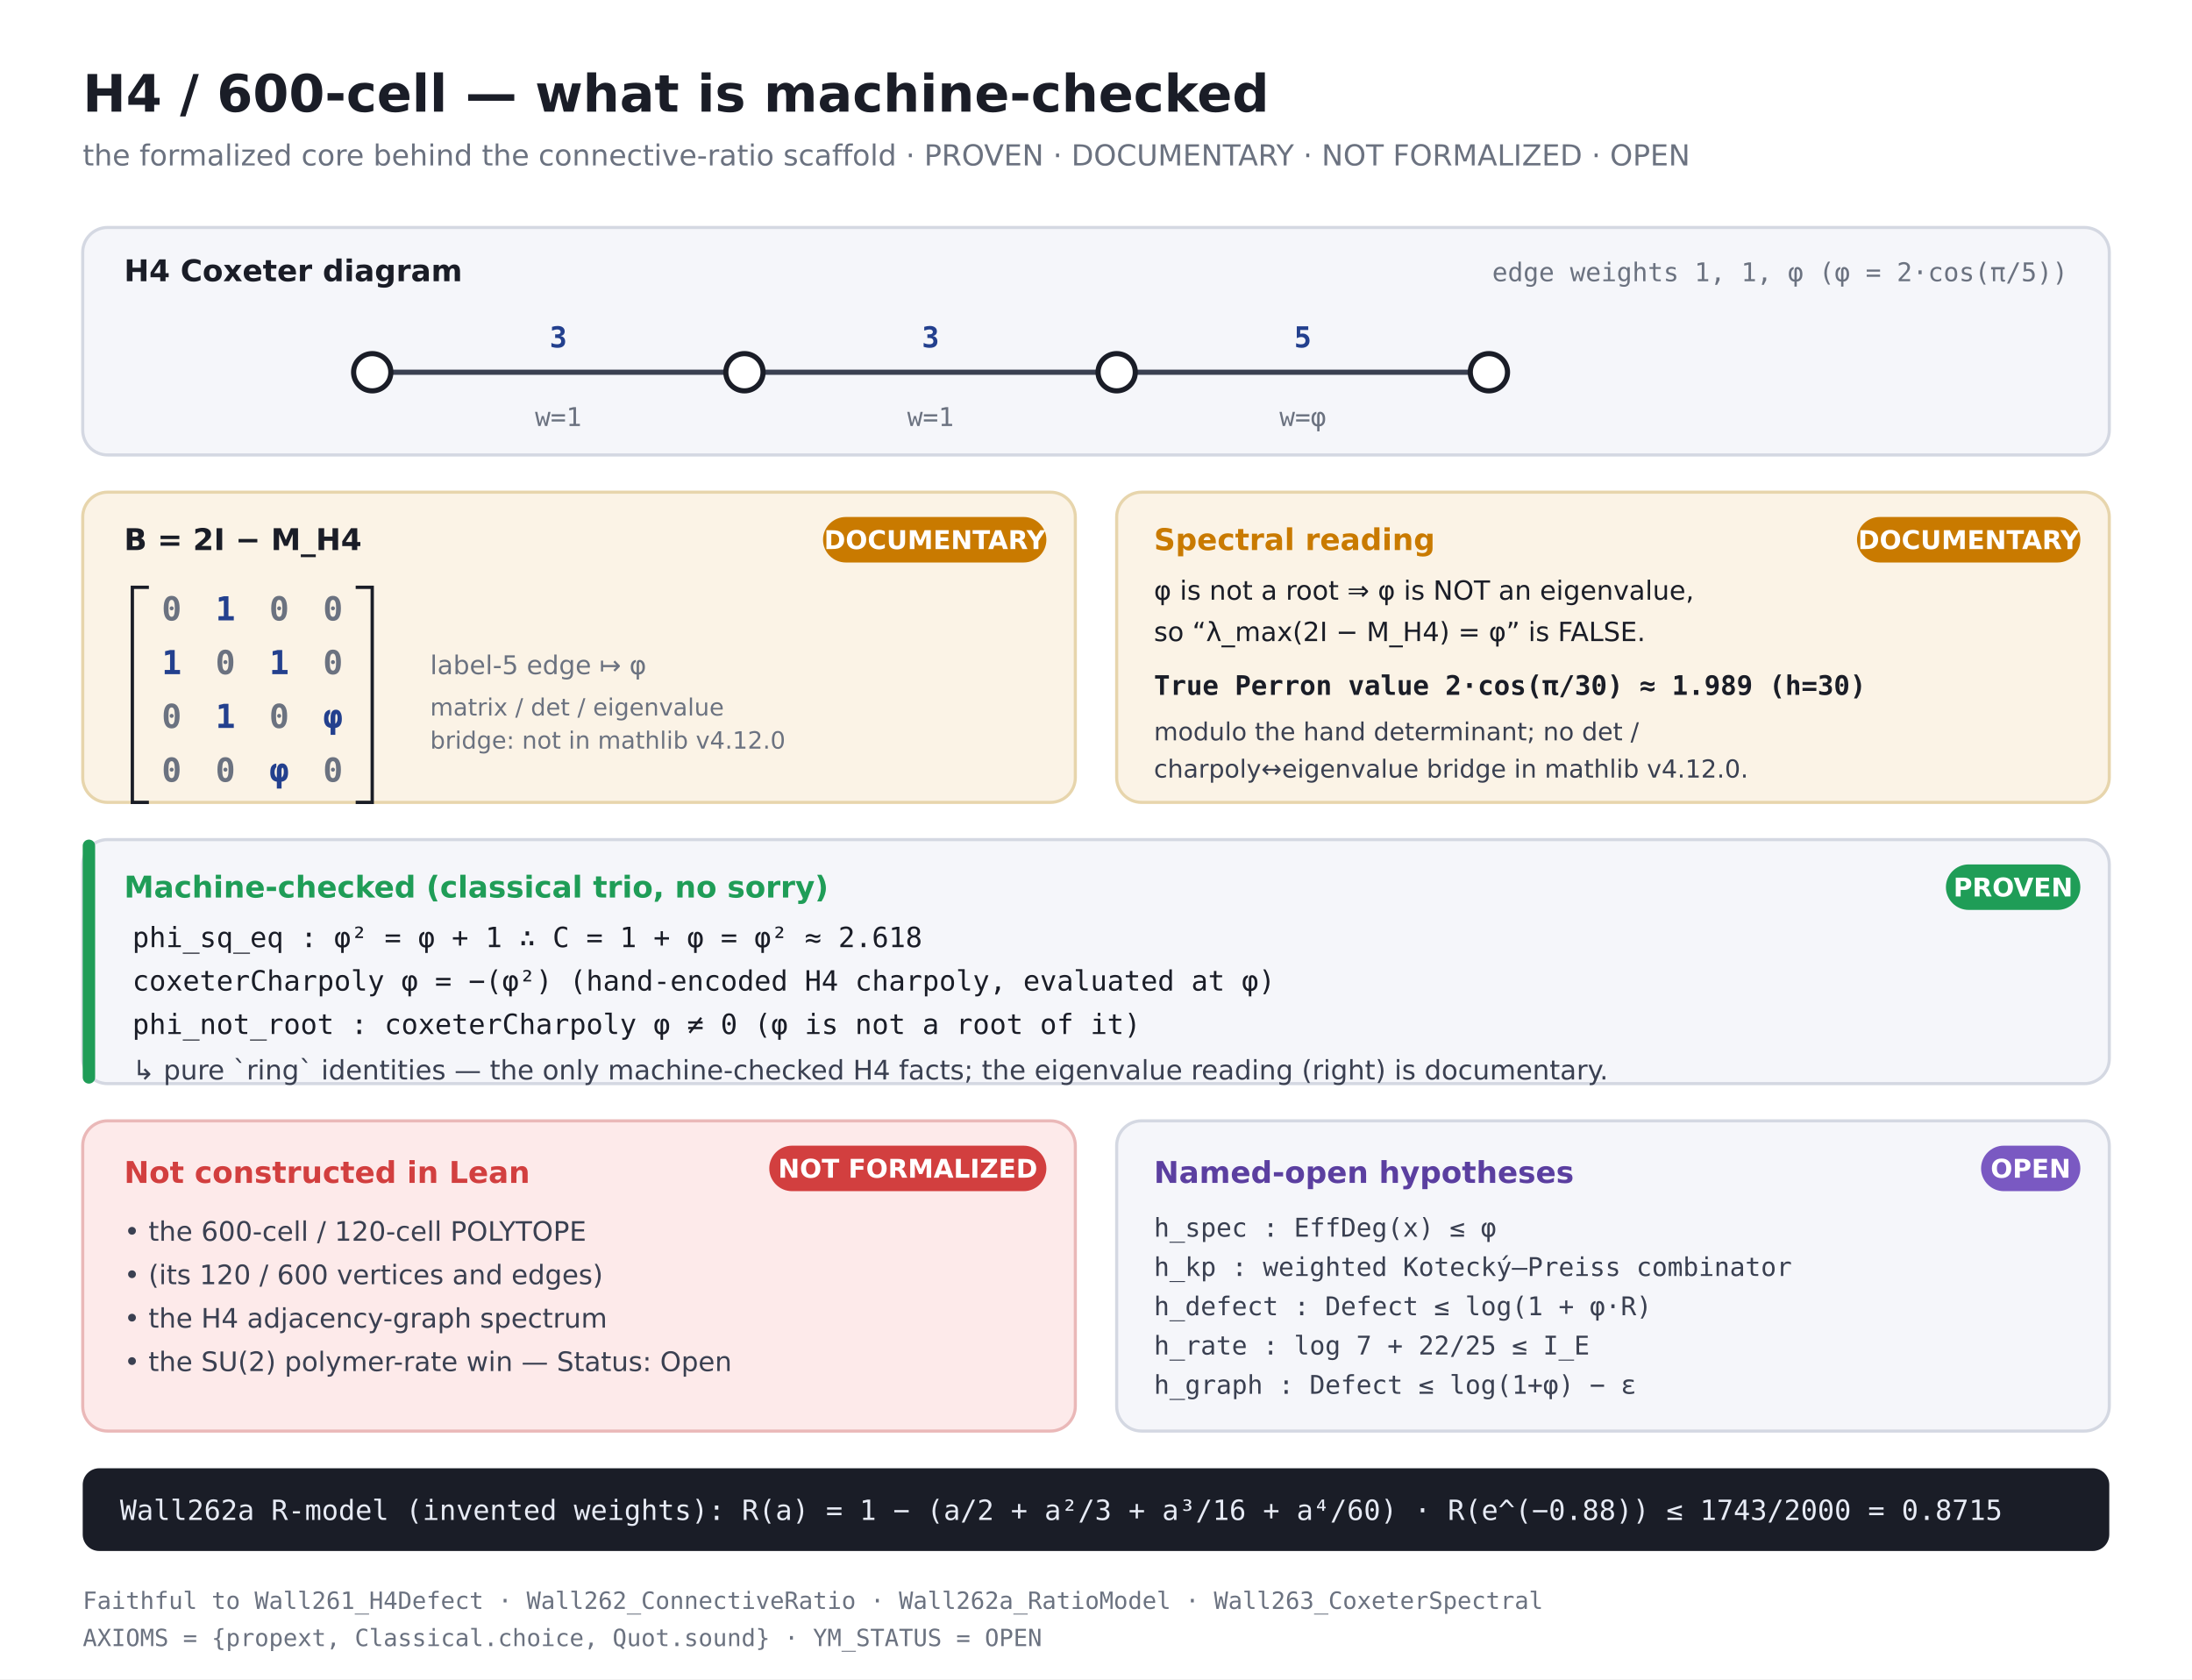
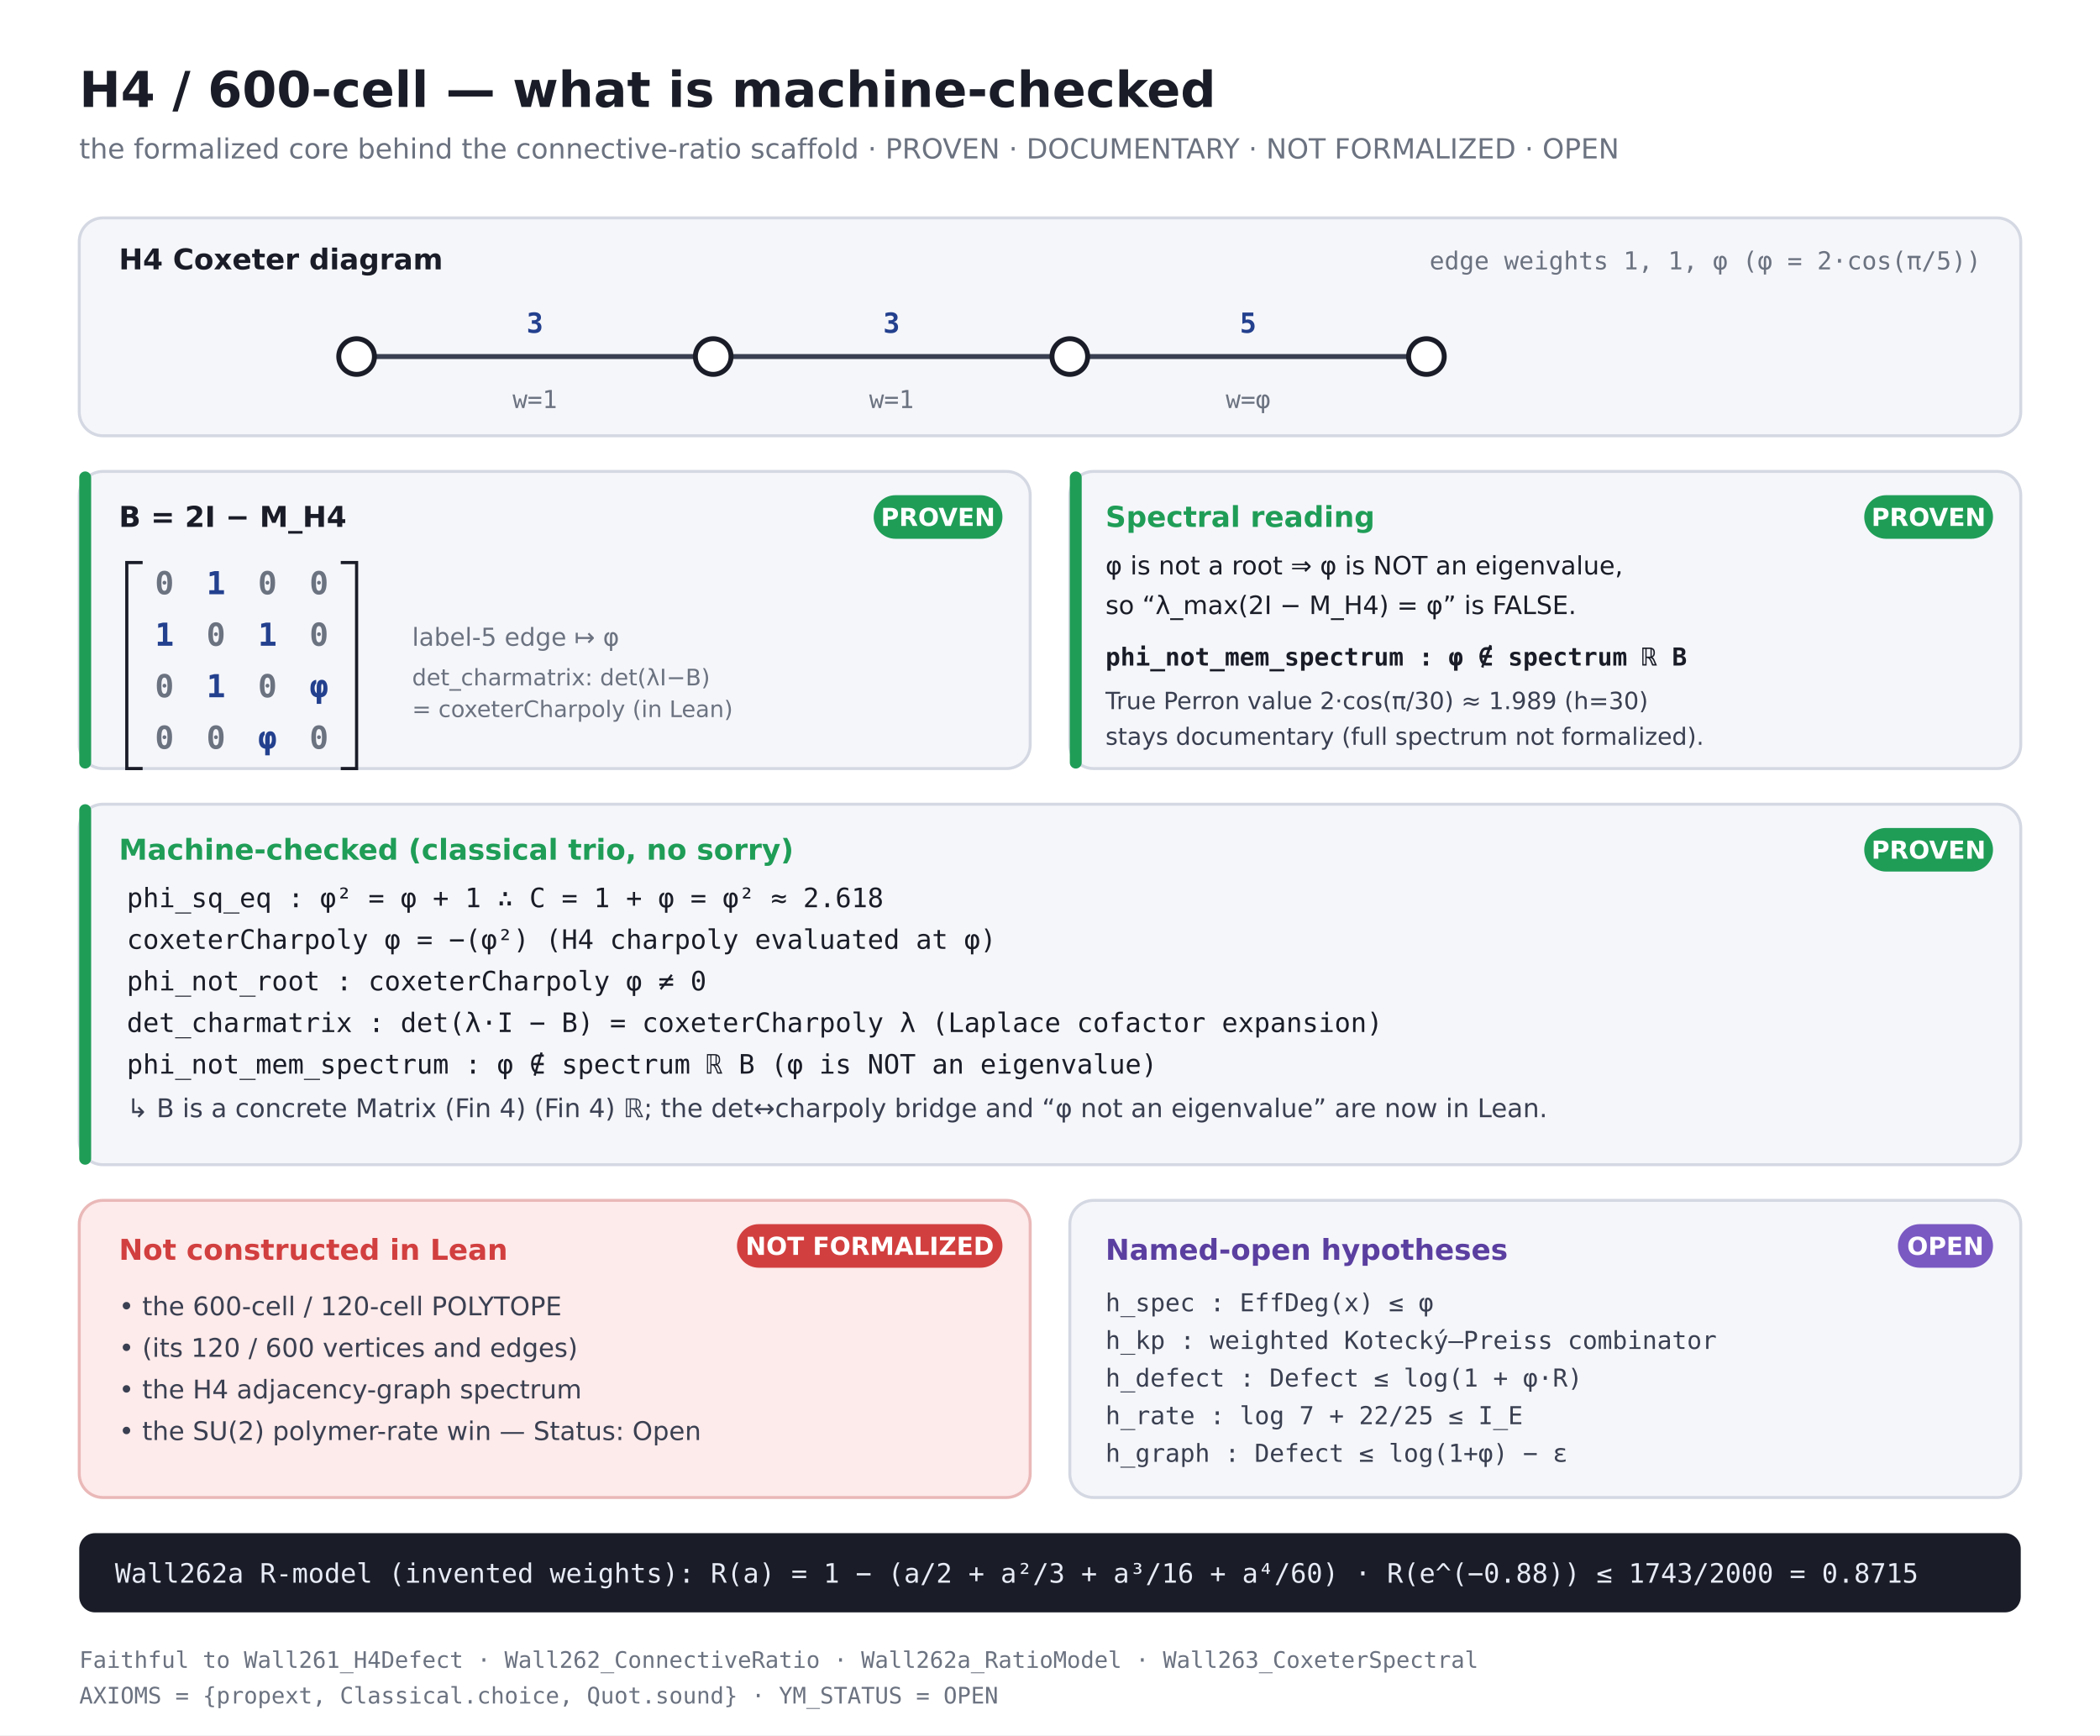
- <svg xmlns="http://www.w3.org/2000/svg" width="1060" height="812" viewBox="0 0 1060 812" font-family="DejaVu Sans, Arial, Helvetica, sans-serif">
-   <rect width="1060" height="812" fill="#ffffff" />
+ <svg xmlns="http://www.w3.org/2000/svg" width="1060" height="876" viewBox="0 0 1060 876" font-family="DejaVu Sans, Arial, Helvetica, sans-serif">
+   <rect width="1060" height="876" fill="#ffffff" />
  <text x="40" y="54" font-family="DejaVu Sans, Arial, Helvetica, sans-serif" font-size="25" font-weight="bold" font-style="normal" fill="#1a1d27" text-anchor="start">H4 / 600-cell — what is machine-checked</text>
  <text x="40" y="80" font-family="DejaVu Sans, Arial, Helvetica, sans-serif" font-size="14" font-weight="normal" font-style="normal" fill="#6b7280" text-anchor="start">the formalized core behind the connective-ratio scaffold  ·  PROVEN · DOCUMENTARY · NOT FORMALIZED · OPEN</text>
  <rect x="40" y="110" width="980" height="110" rx="12" ry="12" fill="#f5f6fa" stroke="#d4d8e2" stroke-width="1.5" />
  <text x="60" y="136" font-family="DejaVu Sans, Arial, Helvetica, sans-serif" font-size="14.5" font-weight="bold" font-style="normal" fill="#1a1d27" text-anchor="start">H4 Coxeter diagram</text>
  <line x1="180" y1="180" x2="360" y2="180" stroke="#3a4051" stroke-width="2.5" />
  <text x="270.0" y="168" font-family="DejaVu Sans Mono, Menlo, Consolas, monospace" font-size="14" font-weight="bold" font-style="normal" fill="#23408e" text-anchor="middle">3</text>
  <text x="270.0" y="206" font-family="DejaVu Sans Mono, Menlo, Consolas, monospace" font-size="12.5" font-weight="normal" font-style="normal" fill="#6b7280" text-anchor="middle">w=1</text>
  <line x1="360" y1="180" x2="540" y2="180" stroke="#3a4051" stroke-width="2.5" />
  <text x="450.0" y="168" font-family="DejaVu Sans Mono, Menlo, Consolas, monospace" font-size="14" font-weight="bold" font-style="normal" fill="#23408e" text-anchor="middle">3</text>
  <text x="450.0" y="206" font-family="DejaVu Sans Mono, Menlo, Consolas, monospace" font-size="12.5" font-weight="normal" font-style="normal" fill="#6b7280" text-anchor="middle">w=1</text>
  <line x1="540" y1="180" x2="720" y2="180" stroke="#3a4051" stroke-width="2.5" />
  <text x="630.0" y="168" font-family="DejaVu Sans Mono, Menlo, Consolas, monospace" font-size="14" font-weight="bold" font-style="normal" fill="#23408e" text-anchor="middle">5</text>
  <text x="630.0" y="206" font-family="DejaVu Sans Mono, Menlo, Consolas, monospace" font-size="12.5" font-weight="normal" font-style="normal" fill="#6b7280" text-anchor="middle">w=φ</text>
  <circle cx="180" cy="180" r="9" fill="#ffffff" stroke="#1a1d27" stroke-width="2.5" />
  <circle cx="360" cy="180" r="9" fill="#ffffff" stroke="#1a1d27" stroke-width="2.5" />
  <circle cx="540" cy="180" r="9" fill="#ffffff" stroke="#1a1d27" stroke-width="2.5" />
  <circle cx="720" cy="180" r="9" fill="#ffffff" stroke="#1a1d27" stroke-width="2.5" />
  <text x="1000" y="136" font-family="DejaVu Sans Mono, Menlo, Consolas, monospace" font-size="12.5" font-weight="normal" font-style="normal" fill="#6b7280" text-anchor="end">edge weights 1, 1, φ   (φ = 2·cos(π/5))</text>
-   <rect x="40" y="238" width="480.0" height="150" rx="12" ry="12" fill="#fbf3e6" stroke="#e7d5ac" stroke-width="1.5" />
-   <rect x="398.0" y="250" width="108" height="22" rx="11.0" ry="11.0" fill="#c97a00" />
-   <text x="452.0" y="265.5" font-family="DejaVu Sans, Arial, Helvetica, sans-serif" font-size="12.5" font-weight="bold" font-style="normal" fill="#ffffff" text-anchor="middle">DOCUMENTARY</text>
+   <rect x="40" y="238" width="480.0" height="150" rx="12" ry="12" fill="#f5f6fa" stroke="#d4d8e2" stroke-width="1.5" />
+   <rect x="40" y="238" width="6" height="150" rx="3" ry="3" fill="#1f9d57" />
+   <rect x="441.0" y="250" width="65" height="22" rx="11.0" ry="11.0" fill="#1f9d57" />
+   <text x="473.5" y="265.5" font-family="DejaVu Sans, Arial, Helvetica, sans-serif" font-size="12.5" font-weight="bold" font-style="normal" fill="#ffffff" text-anchor="middle">PROVEN</text>
  <text x="60" y="266" font-family="DejaVu Sans, Arial, Helvetica, sans-serif" font-size="14.5" font-weight="bold" font-style="normal" fill="#1a1d27" text-anchor="start">B = 2I − M_H4</text>
  <text x="83.0" y="300" font-family="DejaVu Sans Mono, Menlo, Consolas, monospace" font-size="16" font-weight="bold" font-style="normal" fill="#6b7280" text-anchor="middle">0</text>
  <text x="109.0" y="300" font-family="DejaVu Sans Mono, Menlo, Consolas, monospace" font-size="16" font-weight="bold" font-style="normal" fill="#23408e" text-anchor="middle">1</text>
  <text x="135.0" y="300" font-family="DejaVu Sans Mono, Menlo, Consolas, monospace" font-size="16" font-weight="bold" font-style="normal" fill="#6b7280" text-anchor="middle">0</text>
  <text x="161.0" y="300" font-family="DejaVu Sans Mono, Menlo, Consolas, monospace" font-size="16" font-weight="bold" font-style="normal" fill="#6b7280" text-anchor="middle">0</text>
  <text x="83.0" y="326" font-family="DejaVu Sans Mono, Menlo, Consolas, monospace" font-size="16" font-weight="bold" font-style="normal" fill="#23408e" text-anchor="middle">1</text>
  <text x="109.0" y="326" font-family="DejaVu Sans Mono, Menlo, Consolas, monospace" font-size="16" font-weight="bold" font-style="normal" fill="#6b7280" text-anchor="middle">0</text>
  <text x="135.0" y="326" font-family="DejaVu Sans Mono, Menlo, Consolas, monospace" font-size="16" font-weight="bold" font-style="normal" fill="#23408e" text-anchor="middle">1</text>
  <text x="161.0" y="326" font-family="DejaVu Sans Mono, Menlo, Consolas, monospace" font-size="16" font-weight="bold" font-style="normal" fill="#6b7280" text-anchor="middle">0</text>
  <text x="83.0" y="352" font-family="DejaVu Sans Mono, Menlo, Consolas, monospace" font-size="16" font-weight="bold" font-style="normal" fill="#6b7280" text-anchor="middle">0</text>
  <text x="109.0" y="352" font-family="DejaVu Sans Mono, Menlo, Consolas, monospace" font-size="16" font-weight="bold" font-style="normal" fill="#23408e" text-anchor="middle">1</text>
  <text x="135.0" y="352" font-family="DejaVu Sans Mono, Menlo, Consolas, monospace" font-size="16" font-weight="bold" font-style="normal" fill="#6b7280" text-anchor="middle">0</text>
  <text x="161.0" y="352" font-family="DejaVu Sans Mono, Menlo, Consolas, monospace" font-size="16" font-weight="bold" font-style="normal" fill="#23408e" text-anchor="middle">φ</text>
  <text x="83.0" y="378" font-family="DejaVu Sans Mono, Menlo, Consolas, monospace" font-size="16" font-weight="bold" font-style="normal" fill="#6b7280" text-anchor="middle">0</text>
  <text x="109.0" y="378" font-family="DejaVu Sans Mono, Menlo, Consolas, monospace" font-size="16" font-weight="bold" font-style="normal" fill="#6b7280" text-anchor="middle">0</text>
  <text x="135.0" y="378" font-family="DejaVu Sans Mono, Menlo, Consolas, monospace" font-size="16" font-weight="bold" font-style="normal" fill="#23408e" text-anchor="middle">φ</text>
  <text x="161.0" y="378" font-family="DejaVu Sans Mono, Menlo, Consolas, monospace" font-size="16" font-weight="bold" font-style="normal" fill="#6b7280" text-anchor="middle">0</text>
  <path d="M72,284 L64,284 L64,388 L72,388" fill="none" stroke="#1a1d27" stroke-width="1.6" />
  <path d="M172,284 L180,284 L180,388 L172,388" fill="none" stroke="#1a1d27" stroke-width="1.6" />
  <text x="208" y="326" font-family="DejaVu Sans, Arial, Helvetica, sans-serif" font-size="12.5" font-weight="normal" font-style="normal" fill="#6b7280" text-anchor="start">label-5 edge ↦ φ</text>
-   <text x="208" y="346" font-family="DejaVu Sans, Arial, Helvetica, sans-serif" font-size="11.5" font-weight="normal" font-style="normal" fill="#6b7280" text-anchor="start">matrix / det / eigenvalue</text>
-   <text x="208" y="362" font-family="DejaVu Sans, Arial, Helvetica, sans-serif" font-size="11.5" font-weight="normal" font-style="normal" fill="#6b7280" text-anchor="start">bridge: not in mathlib v4.12.0</text>
-   <rect x="540.0" y="238" width="480.0" height="150" rx="12" ry="12" fill="#fbf3e6" stroke="#e7d5ac" stroke-width="1.5" />
-   <rect x="898.0" y="250" width="108" height="22" rx="11.0" ry="11.0" fill="#c97a00" />
-   <text x="952.0" y="265.5" font-family="DejaVu Sans, Arial, Helvetica, sans-serif" font-size="12.5" font-weight="bold" font-style="normal" fill="#ffffff" text-anchor="middle">DOCUMENTARY</text>
-   <text x="558.0" y="266" font-family="DejaVu Sans, Arial, Helvetica, sans-serif" font-size="14.5" font-weight="bold" font-style="normal" fill="#c97a00" text-anchor="start">Spectral reading</text>
+   <text x="208" y="346" font-family="DejaVu Sans, Arial, Helvetica, sans-serif" font-size="11.5" font-weight="normal" font-style="normal" fill="#6b7280" text-anchor="start">det_charmatrix: det(λI−B)</text>
+   <text x="208" y="362" font-family="DejaVu Sans, Arial, Helvetica, sans-serif" font-size="11.5" font-weight="normal" font-style="normal" fill="#6b7280" text-anchor="start">= coxeterCharpoly (in Lean)</text>
+   <rect x="540.0" y="238" width="480.0" height="150" rx="12" ry="12" fill="#f5f6fa" stroke="#d4d8e2" stroke-width="1.5" />
+   <rect x="540.0" y="238" width="6" height="150" rx="3" ry="3" fill="#1f9d57" />
+   <rect x="941.0" y="250" width="65" height="22" rx="11.0" ry="11.0" fill="#1f9d57" />
+   <text x="973.5" y="265.5" font-family="DejaVu Sans, Arial, Helvetica, sans-serif" font-size="12.5" font-weight="bold" font-style="normal" fill="#ffffff" text-anchor="middle">PROVEN</text>
+   <text x="558.0" y="266" font-family="DejaVu Sans, Arial, Helvetica, sans-serif" font-size="14.5" font-weight="bold" font-style="normal" fill="#1f9d57" text-anchor="start">Spectral reading</text>
  <text x="558.0" y="290" font-family="DejaVu Sans, Arial, Helvetica, sans-serif" font-size="12.8" font-weight="normal" font-style="normal" fill="#1a1d27" text-anchor="start">φ is not a root ⇒ φ is NOT an eigenvalue,</text>
  <text x="558.0" y="310" font-family="DejaVu Sans, Arial, Helvetica, sans-serif" font-size="12.8" font-weight="normal" font-style="normal" fill="#1a1d27" text-anchor="start">so  “λ_max(2I − M_H4) = φ”  is FALSE.</text>
-   <text x="558.0" y="336" font-family="DejaVu Sans Mono, Menlo, Consolas, monospace" font-size="13" font-weight="bold" font-style="normal" fill="#1a1d27" text-anchor="start">True Perron value  2·cos(π/30) ≈ 1.989 (h=30)</text>
-   <text x="558.0" y="358" font-family="DejaVu Sans, Arial, Helvetica, sans-serif" font-size="12" font-weight="normal" font-style="normal" fill="#3a4051" text-anchor="start">modulo the hand determinant; no det /</text>
-   <text x="558.0" y="376" font-family="DejaVu Sans, Arial, Helvetica, sans-serif" font-size="12" font-weight="normal" font-style="normal" fill="#3a4051" text-anchor="start">charpoly↔eigenvalue bridge in mathlib v4.12.0.</text>
-   <rect x="40" y="406" width="980" height="118" rx="12" ry="12" fill="#f5f6fa" stroke="#d4d8e2" stroke-width="1.5" />
-   <rect x="40" y="406" width="6" height="118" rx="3" ry="3" fill="#1f9d57" />
+   <text x="558.0" y="336" font-family="DejaVu Sans Mono, Menlo, Consolas, monospace" font-size="12.5" font-weight="bold" font-style="normal" fill="#1a1d27" text-anchor="start">phi_not_mem_spectrum :  φ ∉ spectrum ℝ B</text>
+   <text x="558.0" y="358" font-family="DejaVu Sans, Arial, Helvetica, sans-serif" font-size="12" font-weight="normal" font-style="normal" fill="#3a4051" text-anchor="start">True Perron value 2·cos(π/30) ≈ 1.989 (h=30)</text>
+   <text x="558.0" y="376" font-family="DejaVu Sans, Arial, Helvetica, sans-serif" font-size="12" font-weight="normal" font-style="normal" fill="#3a4051" text-anchor="start">stays documentary (full spectrum not formalized).</text>
+   <rect x="40" y="406" width="980" height="182" rx="12" ry="12" fill="#f5f6fa" stroke="#d4d8e2" stroke-width="1.5" />
+   <rect x="40" y="406" width="6" height="182" rx="3" ry="3" fill="#1f9d57" />
  <rect x="941" y="418" width="65" height="22" rx="11.0" ry="11.0" fill="#1f9d57" />
  <text x="973.5" y="433.5" font-family="DejaVu Sans, Arial, Helvetica, sans-serif" font-size="12.5" font-weight="bold" font-style="normal" fill="#ffffff" text-anchor="middle">PROVEN</text>
  <text x="60" y="434" font-family="DejaVu Sans, Arial, Helvetica, sans-serif" font-size="14.5" font-weight="bold" font-style="normal" fill="#1f9d57" text-anchor="start">Machine-checked (classical trio, no sorry)</text>
  <text x="64" y="458" font-family="DejaVu Sans Mono, Menlo, Consolas, monospace" font-size="13.5" font-weight="normal" font-style="normal" fill="#1a1d27" text-anchor="start">phi_sq_eq :  φ² = φ + 1        ∴  C = 1 + φ = φ² ≈ 2.618</text>
-   <text x="64" y="479" font-family="DejaVu Sans Mono, Menlo, Consolas, monospace" font-size="13.5" font-weight="normal" font-style="normal" fill="#1a1d27" text-anchor="start">coxeterCharpoly φ = −(φ²)        (hand-encoded H4 charpoly, evaluated at φ)</text>
-   <text x="64" y="500" font-family="DejaVu Sans Mono, Menlo, Consolas, monospace" font-size="13.5" font-weight="normal" font-style="normal" fill="#1a1d27" text-anchor="start">phi_not_root :  coxeterCharpoly φ ≠ 0        (φ is not a root of it)</text>
-   <text x="64" y="522" font-family="DejaVu Sans, Arial, Helvetica, sans-serif" font-size="13" font-weight="italic" font-style="normal" fill="#3a4051" text-anchor="start">↳ pure `ring` identities — the only machine-checked H4 facts; the eigenvalue reading (right) is documentary.</text>
-   <rect x="40" y="542" width="480.0" height="150" rx="12" ry="12" fill="#fdeaea" stroke="#eab8b8" stroke-width="1.5" />
-   <rect x="372.0" y="554" width="134" height="22" rx="11.0" ry="11.0" fill="#d23f3f" />
-   <text x="439.0" y="569.5" font-family="DejaVu Sans, Arial, Helvetica, sans-serif" font-size="12.5" font-weight="bold" font-style="normal" fill="#ffffff" text-anchor="middle">NOT FORMALIZED</text>
-   <text x="60" y="572" font-family="DejaVu Sans, Arial, Helvetica, sans-serif" font-size="14.5" font-weight="bold" font-style="normal" fill="#d23f3f" text-anchor="start">Not constructed in Lean</text>
-   <text x="60" y="600" font-family="DejaVu Sans, Arial, Helvetica, sans-serif" font-size="13" font-weight="normal" font-style="normal" fill="#3a4051" text-anchor="start">• the 600-cell / 120-cell POLYTOPE</text>
-   <text x="60" y="621" font-family="DejaVu Sans, Arial, Helvetica, sans-serif" font-size="13" font-weight="normal" font-style="normal" fill="#3a4051" text-anchor="start">• (its 120 / 600 vertices and edges)</text>
-   <text x="60" y="642" font-family="DejaVu Sans, Arial, Helvetica, sans-serif" font-size="13" font-weight="normal" font-style="normal" fill="#3a4051" text-anchor="start">• the H4 adjacency-graph spectrum</text>
-   <text x="60" y="663" font-family="DejaVu Sans, Arial, Helvetica, sans-serif" font-size="13" font-weight="normal" font-style="normal" fill="#3a4051" text-anchor="start">• the SU(2) polymer-rate win — Status: Open</text>
-   <rect x="540.0" y="542" width="480.0" height="150" rx="12" ry="12" fill="#f5f6fa" stroke="#d4d8e2" stroke-width="1.5" />
-   <rect x="958.0" y="554" width="48" height="22" rx="11.0" ry="11.0" fill="#7a59c2" />
-   <text x="982.0" y="569.5" font-family="DejaVu Sans, Arial, Helvetica, sans-serif" font-size="12.5" font-weight="bold" font-style="normal" fill="#ffffff" text-anchor="middle">OPEN</text>
-   <text x="558.0" y="572" font-family="DejaVu Sans, Arial, Helvetica, sans-serif" font-size="14.5" font-weight="bold" font-style="normal" fill="#5b3fa0" text-anchor="start">Named-open hypotheses</text>
-   <text x="558.0" y="598" font-family="DejaVu Sans Mono, Menlo, Consolas, monospace" font-size="12.5" font-weight="normal" font-style="normal" fill="#3a4051" text-anchor="start">h_spec :  EffDeg(x) ≤ φ</text>
-   <text x="558.0" y="617" font-family="DejaVu Sans Mono, Menlo, Consolas, monospace" font-size="12.5" font-weight="normal" font-style="normal" fill="#3a4051" text-anchor="start">h_kp :  weighted Kotecký–Preiss combinator</text>
-   <text x="558.0" y="636" font-family="DejaVu Sans Mono, Menlo, Consolas, monospace" font-size="12.5" font-weight="normal" font-style="normal" fill="#3a4051" text-anchor="start">h_defect :  Defect ≤ log(1 + φ·R)</text>
-   <text x="558.0" y="655" font-family="DejaVu Sans Mono, Menlo, Consolas, monospace" font-size="12.5" font-weight="normal" font-style="normal" fill="#3a4051" text-anchor="start">h_rate :  log 7 + 22/25 ≤ I_E</text>
-   <text x="558.0" y="674" font-family="DejaVu Sans Mono, Menlo, Consolas, monospace" font-size="12.5" font-weight="normal" font-style="normal" fill="#3a4051" text-anchor="start">h_graph :  Defect ≤ log(1+φ) − ε</text>
-   <rect x="40" y="710" width="980" height="40" rx="8" ry="8" fill="#1a1d27" />
-   <text x="58" y="735" font-family="DejaVu Sans Mono, Menlo, Consolas, monospace" font-size="13.5" font-weight="normal" font-style="normal" fill="#e7ebf5" text-anchor="start">Wall262a R-model (invented weights):  R(a) = 1 − (a/2 + a²/3 + a³/16 + a⁴/60)   ·   R(e^(−0.88)) ≤ 1743/2000 = 0.8715</text>
-   <text x="40" y="778" font-family="DejaVu Sans Mono, Menlo, Consolas, monospace" font-size="11.5" font-weight="normal" font-style="normal" fill="#6b7280" text-anchor="start">Faithful to  Wall261_H4Defect · Wall262_ConnectiveRatio · Wall262a_RatioModel · Wall263_CoxeterSpectral</text>
-   <text x="40" y="796" font-family="DejaVu Sans Mono, Menlo, Consolas, monospace" font-size="11.5" font-weight="normal" font-style="normal" fill="#6b7280" text-anchor="start">AXIOMS = {propext, Classical.choice, Quot.sound}     ·     YM_STATUS = OPEN</text>
+   <text x="64" y="479" font-family="DejaVu Sans Mono, Menlo, Consolas, monospace" font-size="13.5" font-weight="normal" font-style="normal" fill="#1a1d27" text-anchor="start">coxeterCharpoly φ = −(φ²)        (H4 charpoly evaluated at φ)</text>
+   <text x="64" y="500" font-family="DejaVu Sans Mono, Menlo, Consolas, monospace" font-size="13.5" font-weight="normal" font-style="normal" fill="#1a1d27" text-anchor="start">phi_not_root :  coxeterCharpoly φ ≠ 0</text>
+   <text x="64" y="521" font-family="DejaVu Sans Mono, Menlo, Consolas, monospace" font-size="13.5" font-weight="normal" font-style="normal" fill="#1a1d27" text-anchor="start">det_charmatrix :  det(λ·I − B) = coxeterCharpoly λ   (Laplace cofactor expansion)</text>
+   <text x="64" y="542" font-family="DejaVu Sans Mono, Menlo, Consolas, monospace" font-size="13.5" font-weight="normal" font-style="normal" fill="#1a1d27" text-anchor="start">phi_not_mem_spectrum :  φ ∉ spectrum ℝ B   (φ is NOT an eigenvalue)</text>
+   <text x="64" y="564" font-family="DejaVu Sans, Arial, Helvetica, sans-serif" font-size="13" font-weight="italic" font-style="normal" fill="#3a4051" text-anchor="start">↳ B is a concrete Matrix (Fin 4) (Fin 4) ℝ; the det↔charpoly bridge and “φ not an eigenvalue” are now in Lean.</text>
+   <rect x="40" y="606" width="480.0" height="150" rx="12" ry="12" fill="#fdeaea" stroke="#eab8b8" stroke-width="1.5" />
+   <rect x="372.0" y="618" width="134" height="22" rx="11.0" ry="11.0" fill="#d23f3f" />
+   <text x="439.0" y="633.5" font-family="DejaVu Sans, Arial, Helvetica, sans-serif" font-size="12.5" font-weight="bold" font-style="normal" fill="#ffffff" text-anchor="middle">NOT FORMALIZED</text>
+   <text x="60" y="636" font-family="DejaVu Sans, Arial, Helvetica, sans-serif" font-size="14.5" font-weight="bold" font-style="normal" fill="#d23f3f" text-anchor="start">Not constructed in Lean</text>
+   <text x="60" y="664" font-family="DejaVu Sans, Arial, Helvetica, sans-serif" font-size="13" font-weight="normal" font-style="normal" fill="#3a4051" text-anchor="start">• the 600-cell / 120-cell POLYTOPE</text>
+   <text x="60" y="685" font-family="DejaVu Sans, Arial, Helvetica, sans-serif" font-size="13" font-weight="normal" font-style="normal" fill="#3a4051" text-anchor="start">• (its 120 / 600 vertices and edges)</text>
+   <text x="60" y="706" font-family="DejaVu Sans, Arial, Helvetica, sans-serif" font-size="13" font-weight="normal" font-style="normal" fill="#3a4051" text-anchor="start">• the H4 adjacency-graph spectrum</text>
+   <text x="60" y="727" font-family="DejaVu Sans, Arial, Helvetica, sans-serif" font-size="13" font-weight="normal" font-style="normal" fill="#3a4051" text-anchor="start">• the SU(2) polymer-rate win — Status: Open</text>
+   <rect x="540.0" y="606" width="480.0" height="150" rx="12" ry="12" fill="#f5f6fa" stroke="#d4d8e2" stroke-width="1.5" />
+   <rect x="958.0" y="618" width="48" height="22" rx="11.0" ry="11.0" fill="#7a59c2" />
+   <text x="982.0" y="633.5" font-family="DejaVu Sans, Arial, Helvetica, sans-serif" font-size="12.5" font-weight="bold" font-style="normal" fill="#ffffff" text-anchor="middle">OPEN</text>
+   <text x="558.0" y="636" font-family="DejaVu Sans, Arial, Helvetica, sans-serif" font-size="14.5" font-weight="bold" font-style="normal" fill="#5b3fa0" text-anchor="start">Named-open hypotheses</text>
+   <text x="558.0" y="662" font-family="DejaVu Sans Mono, Menlo, Consolas, monospace" font-size="12.5" font-weight="normal" font-style="normal" fill="#3a4051" text-anchor="start">h_spec :  EffDeg(x) ≤ φ</text>
+   <text x="558.0" y="681" font-family="DejaVu Sans Mono, Menlo, Consolas, monospace" font-size="12.5" font-weight="normal" font-style="normal" fill="#3a4051" text-anchor="start">h_kp :  weighted Kotecký–Preiss combinator</text>
+   <text x="558.0" y="700" font-family="DejaVu Sans Mono, Menlo, Consolas, monospace" font-size="12.5" font-weight="normal" font-style="normal" fill="#3a4051" text-anchor="start">h_defect :  Defect ≤ log(1 + φ·R)</text>
+   <text x="558.0" y="719" font-family="DejaVu Sans Mono, Menlo, Consolas, monospace" font-size="12.5" font-weight="normal" font-style="normal" fill="#3a4051" text-anchor="start">h_rate :  log 7 + 22/25 ≤ I_E</text>
+   <text x="558.0" y="738" font-family="DejaVu Sans Mono, Menlo, Consolas, monospace" font-size="12.5" font-weight="normal" font-style="normal" fill="#3a4051" text-anchor="start">h_graph :  Defect ≤ log(1+φ) − ε</text>
+   <rect x="40" y="774" width="980" height="40" rx="8" ry="8" fill="#1a1d27" />
+   <text x="58" y="799" font-family="DejaVu Sans Mono, Menlo, Consolas, monospace" font-size="13.5" font-weight="normal" font-style="normal" fill="#e7ebf5" text-anchor="start">Wall262a R-model (invented weights):  R(a) = 1 − (a/2 + a²/3 + a³/16 + a⁴/60)   ·   R(e^(−0.88)) ≤ 1743/2000 = 0.8715</text>
+   <text x="40" y="842" font-family="DejaVu Sans Mono, Menlo, Consolas, monospace" font-size="11.5" font-weight="normal" font-style="normal" fill="#6b7280" text-anchor="start">Faithful to  Wall261_H4Defect · Wall262_ConnectiveRatio · Wall262a_RatioModel · Wall263_CoxeterSpectral</text>
+   <text x="40" y="860" font-family="DejaVu Sans Mono, Menlo, Consolas, monospace" font-size="11.5" font-weight="normal" font-style="normal" fill="#6b7280" text-anchor="start">AXIOMS = {propext, Classical.choice, Quot.sound}     ·     YM_STATUS = OPEN</text>
</svg>
